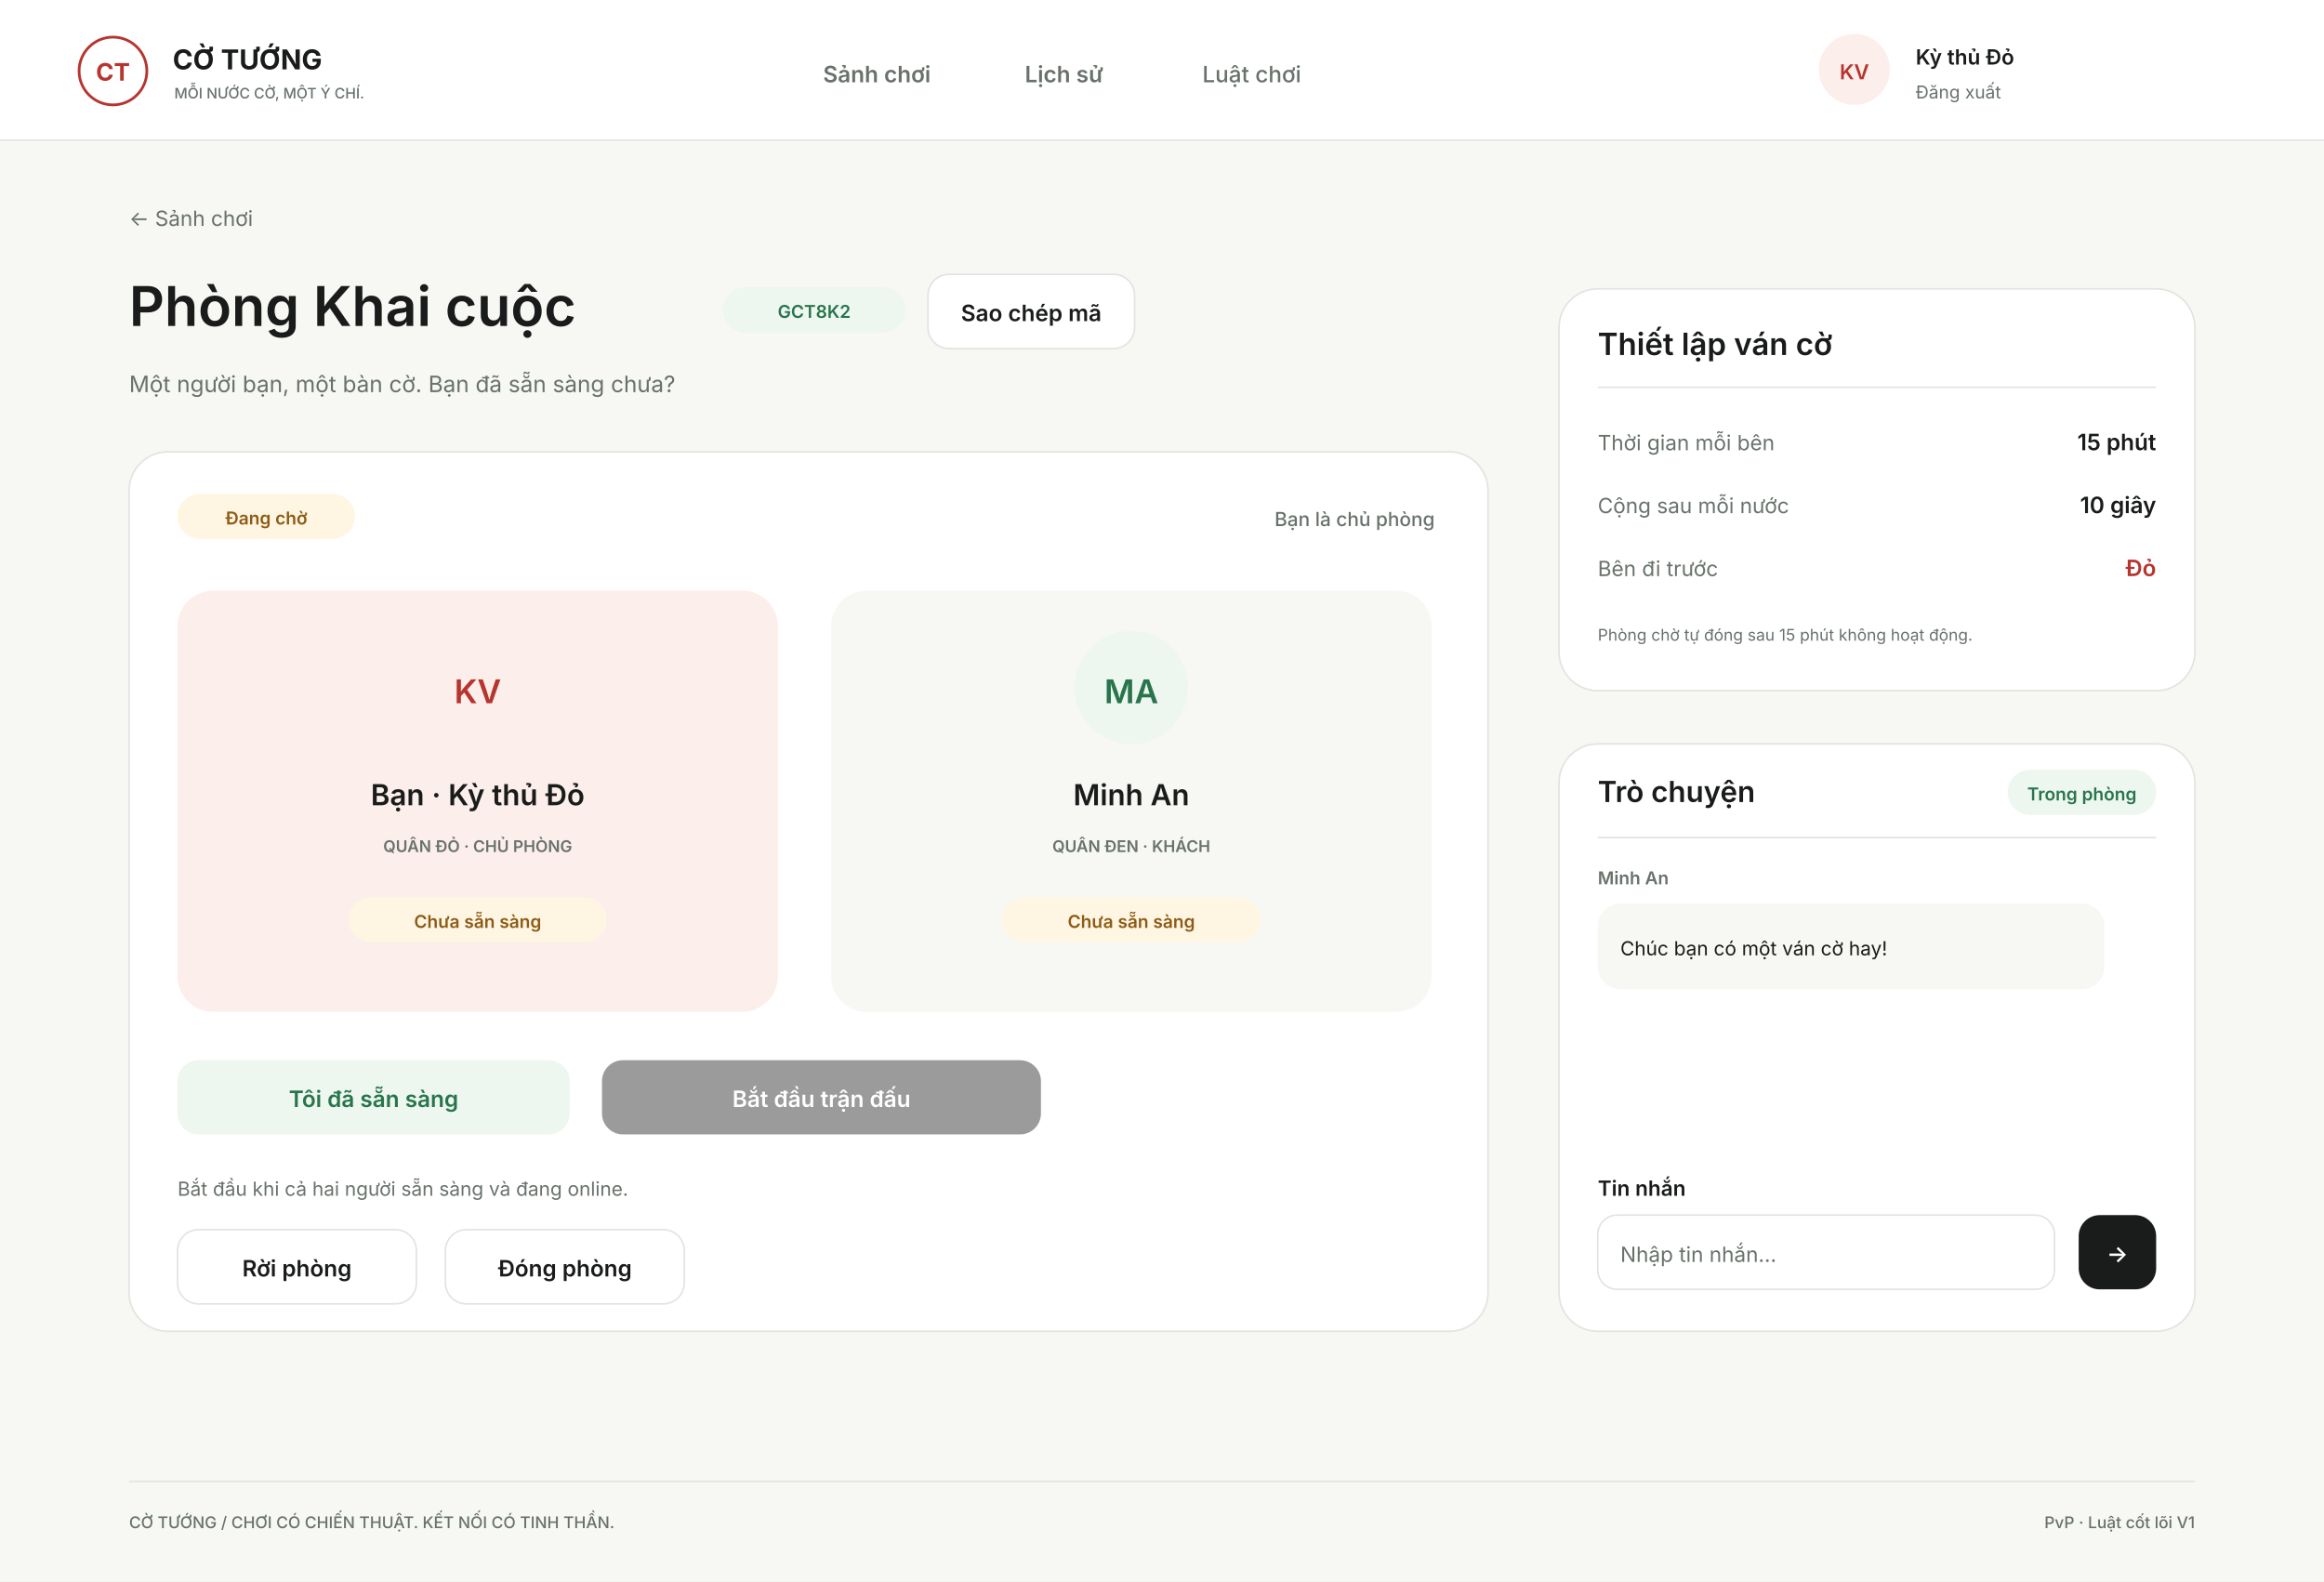
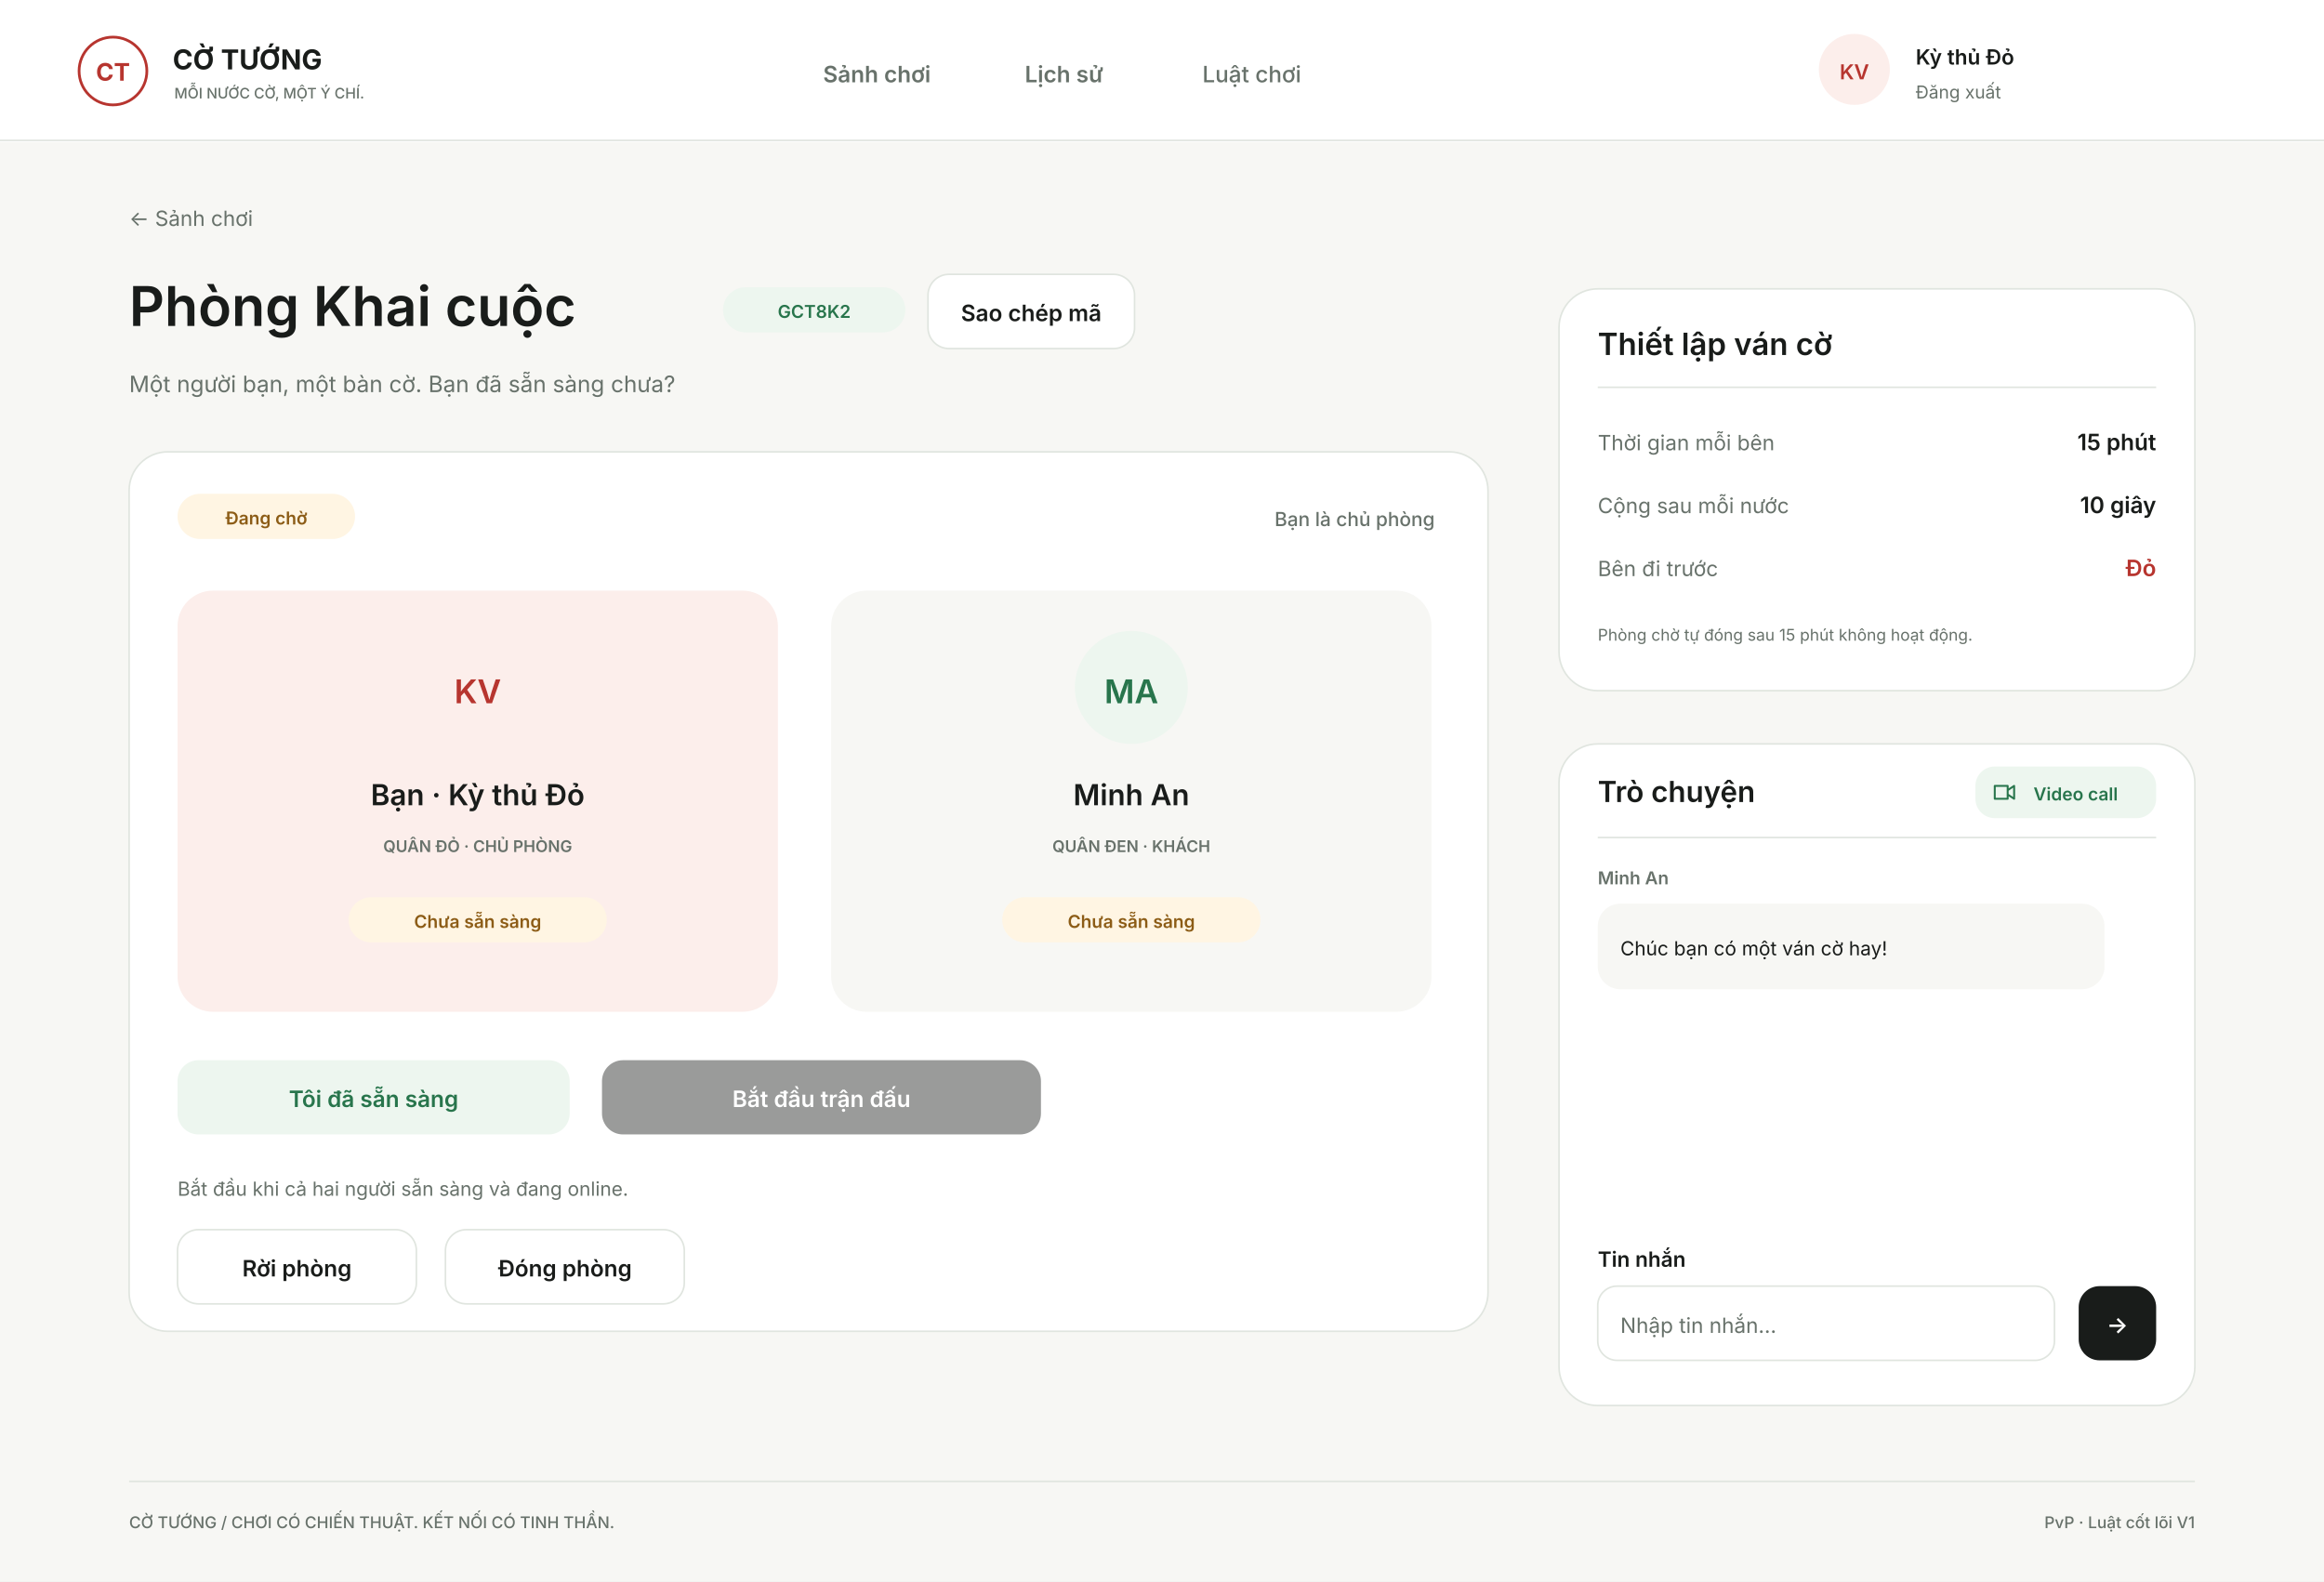
<svg xmlns="http://www.w3.org/2000/svg" width="1440" height="980" viewBox="0 0 1440 980" role="document" aria-label="room" data-screen="room">
  <defs>
    <style>text{font-family:Inter,'Segoe UI','DejaVu Sans',sans-serif} .action{cursor:pointer;outline:none}.action:hover{filter:brightness(.95)}.action:focus-visible{filter:drop-shadow(0 0 4px #28754C)}.field-wrap{height:100%;box-sizing:border-box}input{box-sizing:border-box;width:100%;height:46px;border:1px solid #CFD7CF;border-radius:12px;background:white;color:#191C1A;padding:0 14px;font:14px Inter,'Segoe UI',sans-serif;outline:none}input:focus{border:2px solid #28754C}input::placeholder{color:#7D857E}</style>
  </defs>
  <rect width="1440" height="980" fill="#F7F7F4" />
  <rect x="0" y="0" width="1440" height="88" rx="0" fill="#FFFFFF" stroke="none" />
  <path d="M0 87h1440" stroke="#E0E5DF" />
  <circle cx="70" cy="44" r="21" fill="none" stroke="#B7352F" stroke-width="1.7" />
  <text x="70" y="50" font-size="15" font-weight="700" fill="#B7352F" text-anchor="middle">CT</text>
  <text x="107" y="43" font-size="17" font-weight="700" fill="#191C1A" text-anchor="start">CỜ TƯỚNG</text>
  <text x="108" y="61" font-size="9" font-weight="500" fill="#68726B" text-anchor="start">MỖI NƯỚC CỜ, MỘT Ý CHÍ.</text>
  <g class="action" role="button" tabindex="0" aria-label="Mở sảnh chơi" data-action="go" data-value="lobby">
    <text x="510" y="51" font-size="14" font-weight="600" fill="#68726B" text-anchor="start">Sảnh chơi</text>
  </g>
  <g class="action" role="button" tabindex="0" aria-label="Mở lịch sử" data-action="go" data-value="history">
    <text x="635" y="51" font-size="14" font-weight="600" fill="#68726B" text-anchor="start">Lịch sử</text>
  </g>
  <g class="action" role="button" tabindex="0" aria-label="Xem luật chơi" data-action="help" data-value="">
    <text x="745" y="51" font-size="14" font-weight="500" fill="#68726B" text-anchor="start">Luật chơi</text>
  </g>
  <circle cx="1149" cy="43" r="22" fill="#FCEEEB" />
  <text x="1149" y="49.16" font-size="12.76" font-weight="600" fill="#B7352F" text-anchor="middle">KV</text>
  <text x="1187" y="40" font-size="13" font-weight="600" fill="#191C1A" text-anchor="start">Kỳ thủ Đỏ</text>
  <g class="action" role="button" tabindex="0" aria-label="Đăng xuất" data-action="logout" data-value="">
    <text x="1187" y="61" font-size="11" font-weight="400" fill="#68726B" text-anchor="start">Đăng xuất</text>
  </g>
  <g class="action" role="button" tabindex="0" aria-label="Về sảnh chơi" data-action="go" data-value="lobby">
    <text x="80" y="140" font-size="13" font-weight="400" fill="#68726B" text-anchor="start">←  Sảnh chơi</text>
  </g>
  <text x="80" y="202" font-size="34" font-weight="600" fill="#191C1A" text-anchor="start">Phòng Khai cuộc</text>
  <rect x="448" y="178" width="113" height="28" rx="14" fill="#EDF6EF" stroke="none" />
  <text x="504.5" y="197" font-size="11" font-weight="600" fill="#28754C" text-anchor="middle">GCT8K2</text>
  <g class="action" role="button" tabindex="0" aria-label="Sao chép mã" data-action="copy" data-value="">
    <rect x="575" y="170" width="128" height="46" rx="13" fill="#FFFFFF" stroke="#E0E5DF" />
    <text x="639" y="199" font-size="14" font-weight="600" fill="#191C1A" text-anchor="middle">Sao chép mã</text>
  </g>
  <text x="80" y="243" font-size="14" font-weight="400" fill="#68726B" text-anchor="start">Một người bạn, một bàn cờ. Bạn đã sẵn sàng chưa?</text>
  <rect x="80" y="280" width="842" height="545" rx="24" fill="#FFFFFF" stroke="#E0E5DF" />
  <rect x="110" y="306" width="110" height="28" rx="14" fill="#FFF5E3" stroke="none" />
  <text x="165" y="325" font-size="11" font-weight="600" fill="#8C5C16" text-anchor="middle">Đang chờ</text>
  <text x="889" y="326" font-size="12" font-weight="500" fill="#68726B" text-anchor="end">Bạn là chủ phòng</text>
  <rect x="110" y="366" width="372" height="261" rx="22" fill="#FCEEEB" stroke="none" />
  <circle cx="296" cy="426" r="35" fill="#FCEEEB" />
  <text x="296" y="435.8" font-size="20.3" font-weight="600" fill="#B7352F" text-anchor="middle">KV</text>
  <text x="296" y="499" font-size="18" font-weight="600" fill="#191C1A" text-anchor="middle">Bạn · Kỳ thủ Đỏ</text>
  <text x="296" y="528" font-size="10" font-weight="600" fill="#68726B" text-anchor="middle">QUÂN ĐỎ · CHỦ PHÒNG</text>
  <rect x="216" y="556" width="160" height="28" rx="14" fill="#FFF5E3" stroke="none" />
  <text x="296" y="575" font-size="11" font-weight="600" fill="#8C5C16" text-anchor="middle">Chưa sẵn sàng</text>
  <rect x="515" y="366" width="372" height="261" rx="22" fill="#F7F7F4" stroke="none" />
  <circle cx="701" cy="426" r="35" fill="#EDF6EF" />
  <text x="701" y="435.8" font-size="20.3" font-weight="600" fill="#28754C" text-anchor="middle">MA</text>
  <text x="701" y="499" font-size="18" font-weight="600" fill="#191C1A" text-anchor="middle">Minh An</text>
  <text x="701" y="528" font-size="10" font-weight="600" fill="#68726B" text-anchor="middle">QUÂN ĐEN · KHÁCH</text>
  <rect x="621" y="556" width="160" height="28" rx="14" fill="#FFF5E3" stroke="none" />
  <text x="701" y="575" font-size="11" font-weight="600" fill="#8C5C16" text-anchor="middle">Chưa sẵn sàng</text>
  <g class="action" role="button" tabindex="0" aria-label="Tôi đã sẵn sàng" data-action="ready" data-value="">
    <rect x="110" y="657" width="243" height="46" rx="13" fill="#EDF6EF" stroke="none" />
    <text x="231.5" y="686" font-size="14" font-weight="600" fill="#28754C" text-anchor="middle">Tôi đã sẵn sàng</text>
  </g>
  <g opacity=".44" aria-disabled="true">
    <rect x="373" y="657" width="272" height="46" rx="13" fill="#191C1A" stroke="none" />
    <text x="509" y="686" font-size="14" font-weight="600" fill="#FFFFFF" text-anchor="middle">Bắt đầu trận đấu</text>
  </g>
  <text x="110" y="741" font-size="12" font-weight="400" fill="#68726B" text-anchor="start">Bắt đầu khi cả hai người sẵn sàng và đang online.</text>
  <g class="action" role="button" tabindex="0" aria-label="Rời phòng" data-action="leave" data-value="">
    <rect x="110" y="762" width="148" height="46" rx="13" fill="#FFFFFF" stroke="#E0E5DF" />
    <text x="184" y="791" font-size="14" font-weight="600" fill="#191C1A" text-anchor="middle">Rời phòng</text>
  </g>
  <g class="action" role="button" tabindex="0" aria-label="Đóng phòng" data-action="close" data-value="">
    <rect x="276" y="762" width="148" height="46" rx="13" fill="#FFFFFF" stroke="#E0E5DF" />
    <text x="350" y="791" font-size="14" font-weight="600" fill="#191C1A" text-anchor="middle">Đóng phòng</text>
  </g>
  <rect x="966" y="179" width="394" height="249" rx="24" fill="#FFFFFF" stroke="#E0E5DF" />
  <text x="990" y="220" font-size="19" font-weight="600" fill="#191C1A" text-anchor="start">Thiết lập ván cờ</text>
  <path d="M990 240h346" stroke="#E0E5DF" />
  <text x="990" y="279" font-size="13" font-weight="400" fill="#68726B" text-anchor="start">Thời gian mỗi bên</text>
  <text x="1336" y="279" font-size="14" font-weight="600" fill="#191C1A" text-anchor="end">15 phút</text>
  <text x="990" y="318" font-size="13" font-weight="400" fill="#68726B" text-anchor="start">Cộng sau mỗi nước</text>
  <text x="1336" y="318" font-size="14" font-weight="600" fill="#191C1A" text-anchor="end">10 giây</text>
  <text x="990" y="357" font-size="13" font-weight="400" fill="#68726B" text-anchor="start">Bên đi trước</text>
  <text x="1336" y="357" font-size="14" font-weight="600" fill="#B7352F" text-anchor="end">Đỏ</text>
  <text x="990" y="397" font-size="10" font-weight="400" fill="#68726B" text-anchor="start">Phòng chờ tự đóng sau 15 phút không hoạt động.</text>
-   <rect x="966" y="461" width="394" height="364" rx="24" fill="#FFFFFF" stroke="#E0E5DF" />
+   <rect x="966" y="461" width="394" height="410" rx="24" fill="#FFFFFF" stroke="#E0E5DF" />
  <text x="990" y="497" font-size="18" font-weight="600" fill="#191C1A" text-anchor="start">Trò chuyện</text>
-   <rect x="1244" y="477" width="92" height="28" rx="14" fill="#EDF6EF" stroke="none" />
-   <text x="1290" y="496" font-size="11" font-weight="600" fill="#28754C" text-anchor="middle">Trong phòng</text>
+   <g class="action" role="button" tabindex="0" aria-label="Mở video call" data-action="panel" data-value="video">
+     <rect x="1224" y="475" width="112" height="32" rx="12" fill="#EDF6EF" stroke="none" />
+     <g transform="translate(1234 483) scale(0.6666667)" fill="none" stroke="#28754C" stroke-width="1.8" stroke-linecap="round" stroke-linejoin="round">
+       <path d="M3 6h12v12H3z M15 10l6-4v12l-6-4z" />
+     </g>
+     <text x="1260" y="496" font-size="11" font-weight="600" fill="#28754C" text-anchor="start">Video call</text>
+   </g>
  <path d="M990 519h346" stroke="#E0E5DF" />
  <text x="990" y="548" font-size="11" font-weight="600" fill="#68726B" text-anchor="start">Minh An</text>
  <rect x="990" y="560" width="314" height="53" rx="14" fill="#F7F7F4" stroke="none" />
  <text x="1004" y="592" font-size="12" font-weight="400" fill="#191C1A" text-anchor="start">Chúc bạn có một ván cờ hay!</text>
-   <text x="990" y="741" font-size="13" font-weight="600" fill="#191C1A" text-anchor="start">Tin nhắn</text>
-   <rect x="990" y="753" width="283" height="46" rx="12" fill="#FFFFFF" stroke="#E0E5DF" />
-   <text x="1004" y="782" font-size="13" font-weight="400" fill="#68726B" text-anchor="start">Nhập tin nhắn…</text>
+   <text x="990" y="785" font-size="13" font-weight="600" fill="#191C1A" text-anchor="start">Tin nhắn</text>
+   <rect x="990" y="797" width="283" height="46" rx="12" fill="#FFFFFF" stroke="#E0E5DF" />
+   <text x="1004" y="826" font-size="13" font-weight="400" fill="#68726B" text-anchor="start">Nhập tin nhắn…</text>
  <g class="action" role="button" tabindex="0" aria-label="→" data-action="send-chat" data-value="">
-     <rect x="1288" y="753" width="48" height="46" rx="13" fill="#191C1A" stroke="none" />
-     <text x="1312" y="782" font-size="14" font-weight="600" fill="#FFFFFF" text-anchor="middle">→</text>
+     <rect x="1288" y="797" width="48" height="46" rx="13" fill="#191C1A" stroke="none" />
+     <text x="1312" y="826" font-size="14" font-weight="600" fill="#FFFFFF" text-anchor="middle">→</text>
  </g>
  <path d="M80 918h1280" stroke="#E0E5DF" />
  <text x="80" y="947" font-size="10" font-weight="500" fill="#68726B" text-anchor="start">CỜ TƯỚNG  /  CHƠI CÓ CHIẾN THUẬT. KẾT NỐI CÓ TINH THẦN.</text>
  <text x="1360" y="947" font-size="10" font-weight="500" fill="#68726B" text-anchor="end">PvP · Luật cốt lõi V1</text>
</svg>
